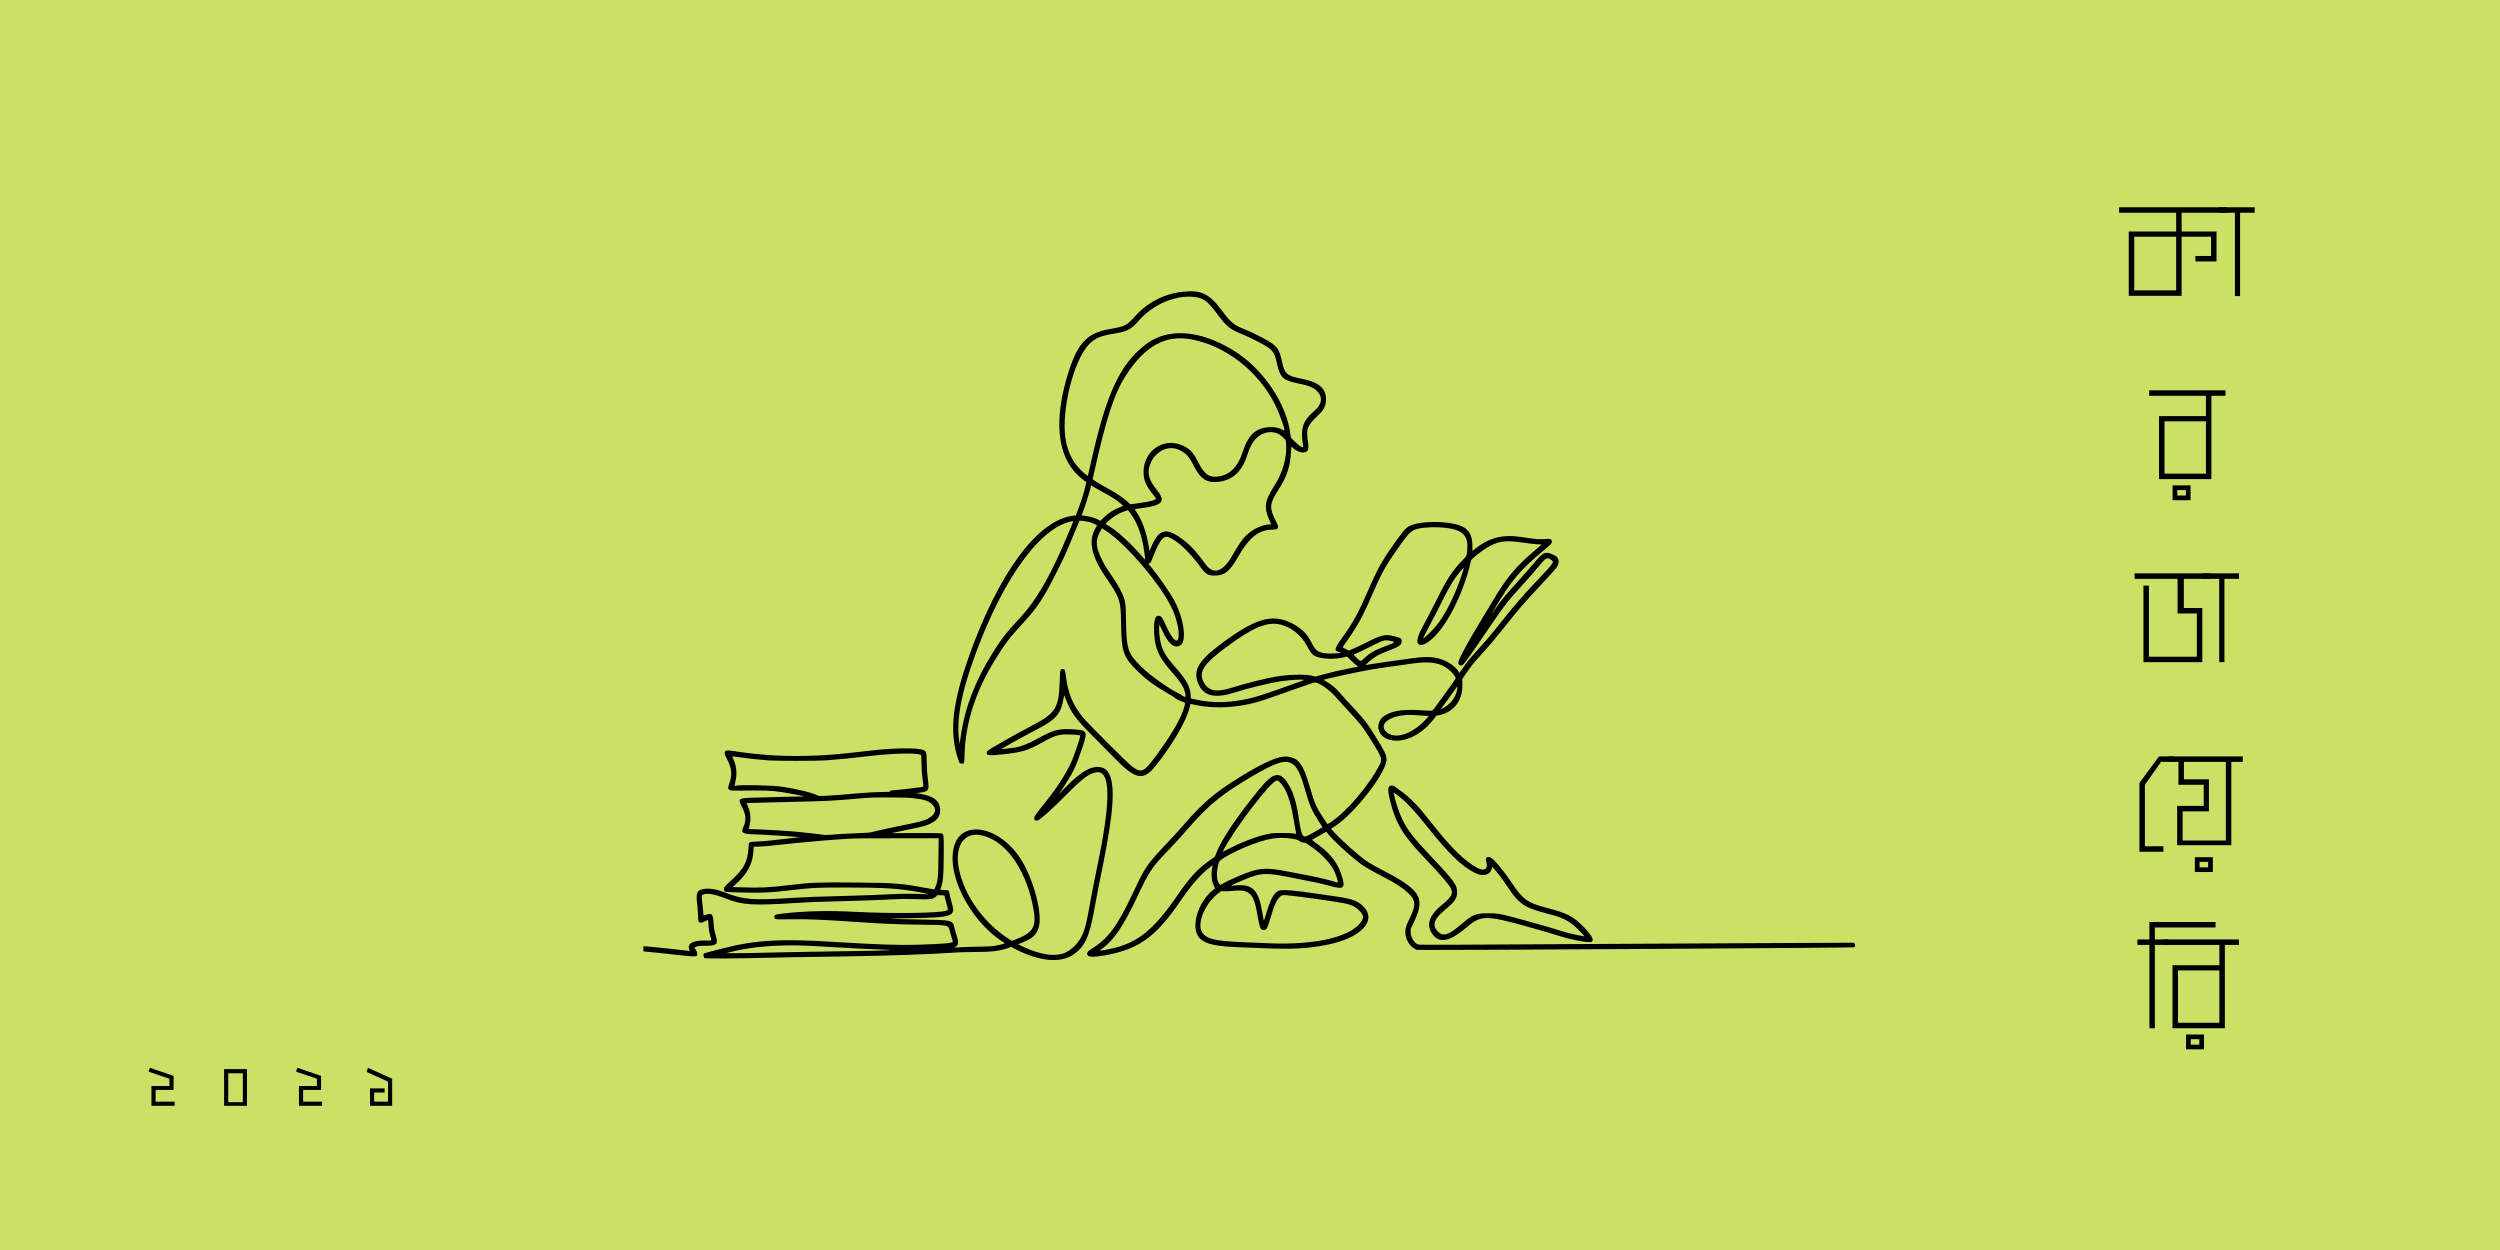
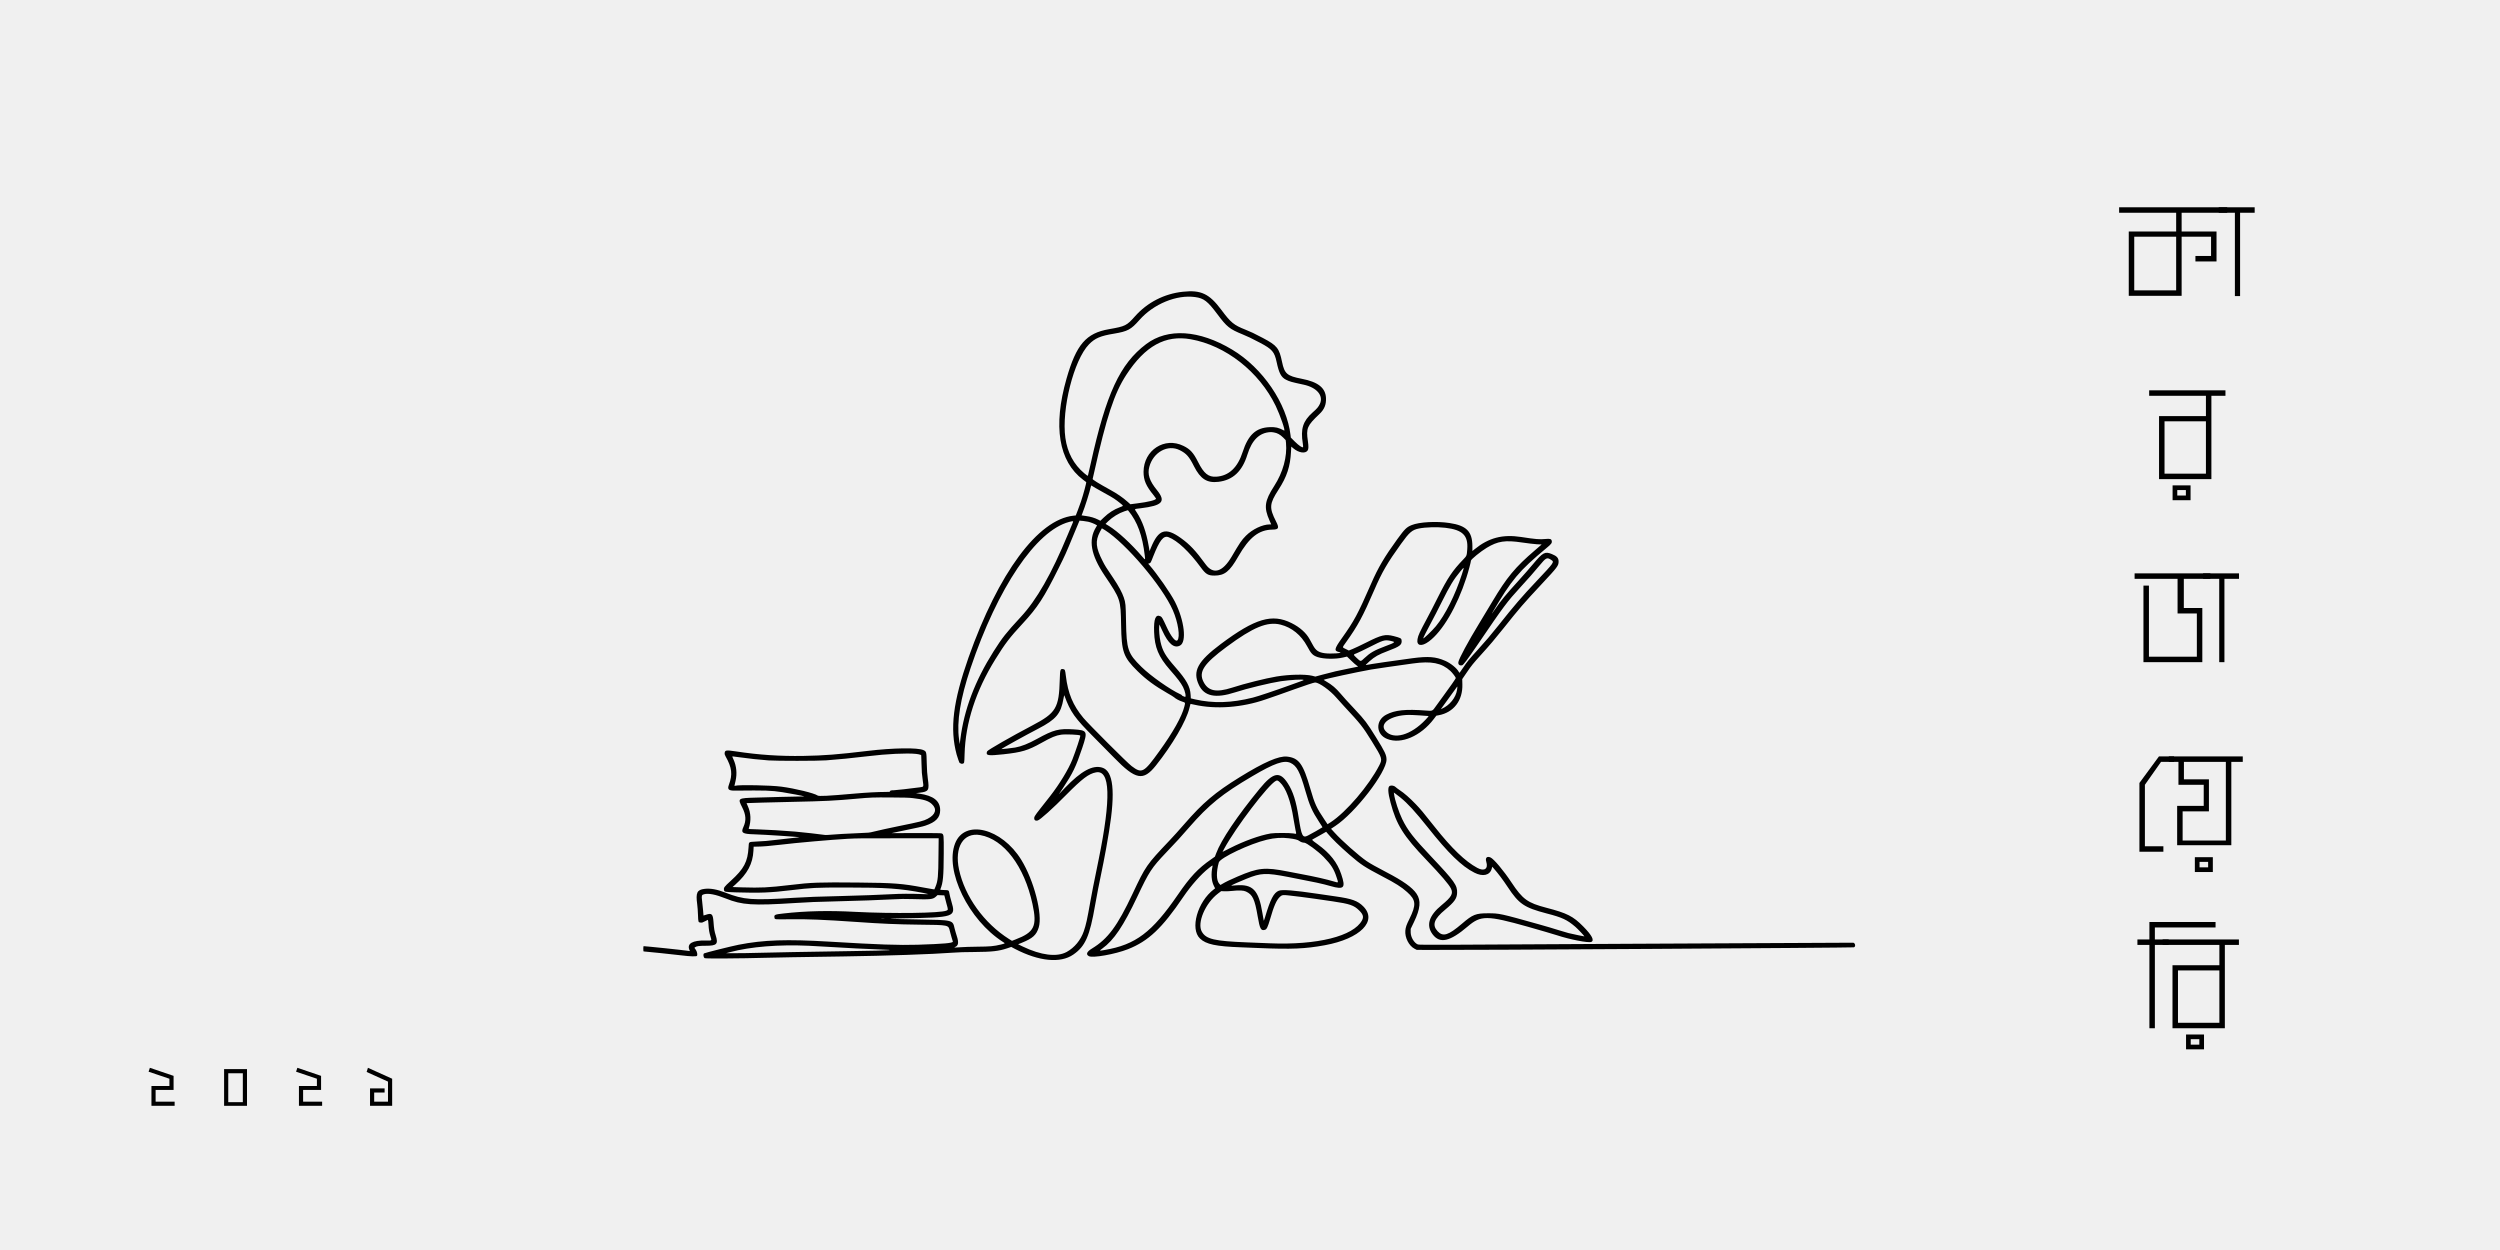
<svg xmlns="http://www.w3.org/2000/svg" width="200" zoomAndPan="magnify" viewBox="0 0 150 75" height="100" preserveAspectRatio="xMidYMid meet" version="1.0">
  <defs>
    <g />
-     <clipPath id="4c178609ca">
+     <clipPath id="c16ea3de46">
      <path d="M 38.598 17.344 L 111.348 17.344 L 111.348 57.844 L 38.598 57.844 Z M 38.598 17.344 " clip-rule="nonzero" />
    </clipPath>
  </defs>
-   <rect x="-15" width="180" fill="#ffffff" y="-7.5" height="90" fill-opacity="1" />
-   <rect x="-15" width="180" fill="#ffffff" y="-7.5" height="90" fill-opacity="1" />
-   <rect x="-15" width="180" fill="#c9e265" y="-7.5" height="90" fill-opacity="1" />
  <g fill="#000000" fill-opacity="1">
    <g transform="translate(127.3665, 17.79611)">
      <g>
        <path d="M 3.203 -3.594 L 0.688 -3.594 L 0.688 -0.375 L 3.203 -0.375 Z M 3.531 -5.031 L 3.531 -3.906 L 5.625 -3.906 L 5.625 -2.109 L 4.359 -2.109 L 4.359 -2.438 L 5.297 -2.438 L 5.297 -3.594 L 3.531 -3.594 L 3.531 -0.047 L 0.359 -0.047 L 0.359 -3.906 L 3.203 -3.906 L 3.203 -5.031 L -0.219 -5.031 L -0.219 -5.359 L 6.266 -5.359 L 6.266 -5.031 Z M 3.531 -5.031 " />
      </g>
    </g>
  </g>
  <g fill="#000000" fill-opacity="1">
    <g transform="translate(133.4212, 17.79611)">
      <g>
        <path d="M 0.984 -5.031 L 0.984 -0.031 L 0.672 -0.031 L 0.672 -5.031 L -0.297 -5.031 L -0.297 -5.359 L 1.859 -5.359 L 1.859 -5.031 Z M 0.984 -5.031 " />
      </g>
    </g>
  </g>
  <g fill="#000000" fill-opacity="1">
    <g transform="translate(129.1835, 28.7786)">
      <g>
        <path d="M 1.969 0.625 L 1.453 0.625 L 1.453 0.953 L 1.969 0.953 Z M 3.172 -3.5 L 0.688 -3.5 L 0.688 -0.359 L 3.172 -0.359 Z M 1.172 1.234 L 1.172 0.344 L 2.25 0.344 L 2.25 1.234 Z M 3.5 -5.031 L 3.5 -0.031 L 0.359 -0.031 L 0.359 -3.812 L 3.172 -3.812 L 3.172 -5.031 L -0.234 -5.031 L -0.234 -5.359 L 4.344 -5.359 L 4.344 -5.031 Z M 3.5 -5.031 " />
      </g>
    </g>
  </g>
  <g fill="#000000" fill-opacity="1">
    <g transform="translate(128.2952, 39.7611)">
      <g>
        <path d="M 0.641 -4.625 L 0.641 -0.359 L 3.516 -0.359 L 3.516 -2.953 L 2.359 -2.953 L 2.359 -5.031 L -0.219 -5.031 L -0.219 -5.359 L 4.328 -5.359 L 4.328 -5.031 L 2.734 -5.031 L 2.734 -3.281 L 3.844 -3.281 L 3.844 -0.031 L 0.312 -0.031 L 0.312 -4.625 Z M 0.641 -4.625 " />
      </g>
    </g>
  </g>
  <g fill="#000000" fill-opacity="1">
    <g transform="translate(132.4815, 39.7611)">
      <g>
        <path d="M 0.984 -5.031 L 0.984 -0.031 L 0.672 -0.031 L 0.672 -5.031 L -0.297 -5.031 L -0.297 -5.359 L 1.859 -5.359 L 1.859 -5.031 Z M 0.984 -5.031 " />
      </g>
    </g>
  </g>
  <g fill="#000000" fill-opacity="1">
    <g transform="translate(128.053, 50.74359)">
      <g>
        <path d="M 1.609 -5.031 L 0.641 -3.656 L 0.641 0.031 L 1.75 0.031 L 1.75 0.359 L 0.312 0.359 L 0.312 -3.766 L 1.484 -5.359 L 2.391 -5.359 L 2.391 -5.031 Z M 1.609 -5.031 " />
      </g>
    </g>
  </g>
  <g fill="#000000" fill-opacity="1">
    <g transform="translate(130.3322, 50.74359)">
      <g>
        <path d="M 2.156 0.969 L 1.641 0.969 L 1.641 1.297 L 2.156 1.297 Z M 1.359 1.578 L 1.359 0.688 L 2.438 0.688 L 2.438 1.578 Z M 3.219 -5.031 L 0.703 -5.031 L 0.703 -3.984 L 2.203 -3.984 L 2.203 -2.062 L 0.625 -2.062 L 0.625 -0.312 L 3.219 -0.312 Z M 3.547 -5.031 L 3.547 -0.031 L 0.297 -0.031 L 0.297 -2.391 L 1.891 -2.391 L 1.891 -3.656 L 0.375 -3.656 L 0.375 -5.031 L -0.203 -5.031 L -0.203 -5.359 L 4.234 -5.359 L 4.234 -5.031 Z M 3.547 -5.031 " />
      </g>
    </g>
  </g>
  <g fill="#000000" fill-opacity="1">
    <g transform="translate(128.3861, 61.72608)">
      <g>
        <path d="M 0.906 -6.078 L 0.906 -5.359 L 1.734 -5.359 L 1.734 -5.031 L 0.906 -5.031 L 0.906 -0.031 L 0.578 -0.031 L 0.578 -5.031 L -0.141 -5.031 L -0.141 -5.359 L 0.578 -5.359 L 0.578 -6.406 L 4.547 -6.406 L 4.547 -6.078 Z M 0.906 -6.078 " />
      </g>
    </g>
  </g>
  <g fill="#000000" fill-opacity="1">
    <g transform="translate(129.9908, 61.72608)">
      <g>
        <path d="M 1.969 0.625 L 1.453 0.625 L 1.453 0.953 L 1.969 0.953 Z M 3.172 -3.5 L 0.688 -3.5 L 0.688 -0.359 L 3.172 -0.359 Z M 1.172 1.234 L 1.172 0.344 L 2.25 0.344 L 2.25 1.234 Z M 3.5 -5.031 L 3.5 -0.031 L 0.359 -0.031 L 0.359 -3.812 L 3.172 -3.812 L 3.172 -5.031 L -0.234 -5.031 L -0.234 -5.359 L 4.344 -5.359 L 4.344 -5.031 Z M 3.5 -5.031 " />
      </g>
    </g>
  </g>
  <g fill="#000000" fill-opacity="1">
    <g transform="translate(8.883946, 66.34899)">
      <g>
        <path d="M 0.203 0 L 0.203 -1.188 L 1.281 -1.188 L 1.281 -1.625 L 0.031 -2.047 L 0.109 -2.281 L 1.531 -1.797 L 1.531 -0.953 L 0.453 -0.953 L 0.453 -0.25 L 1.594 -0.25 L 1.594 0 Z M 0.203 0 " />
      </g>
    </g>
  </g>
  <g fill="#000000" fill-opacity="1">
    <g transform="translate(13.25776, 66.34899)">
      <g>
        <path d="M 0.188 0 L 0.188 -2.203 L 1.562 -2.203 L 1.562 0 Z M 1.312 -1.953 L 0.438 -1.953 L 0.438 -0.219 L 1.312 -0.219 Z M 1.312 -1.953 " />
      </g>
    </g>
  </g>
  <g fill="#000000" fill-opacity="1">
    <g transform="translate(17.73353, 66.34899)">
      <g>
        <path d="M 0.203 0 L 0.203 -1.188 L 1.281 -1.188 L 1.281 -1.625 L 0.031 -2.047 L 0.109 -2.281 L 1.531 -1.797 L 1.531 -0.953 L 0.453 -0.953 L 0.453 -0.25 L 1.594 -0.25 L 1.594 0 Z M 0.203 0 " />
      </g>
    </g>
  </g>
  <g fill="#000000" fill-opacity="1">
    <g transform="translate(22.10735, 66.34899)">
      <g>
        <path d="M 0.094 0 L 0.094 -1.047 L 0.969 -1.047 L 0.969 -0.797 L 0.344 -0.797 L 0.344 -0.25 L 1.172 -0.25 L 1.172 -1.453 L -0.109 -2.031 L -0.031 -2.281 L 1.422 -1.625 L 1.422 0 Z M 0.094 0 " />
      </g>
    </g>
  </g>
-   <g clip-path="url(#4c178609ca)">
+   <g clip-path="url(#c16ea3de46)">
    <path fill="#000000" d="M 70.98 17.504 C 69.863 17.621 68.844 18.141 68.105 18.973 C 67.598 19.543 67.523 19.578 66.543 19.75 C 65.164 19.988 64.578 20.668 63.992 22.715 C 63.172 25.574 63.516 27.676 64.984 28.785 C 65.078 28.855 65.164 28.918 65.172 28.926 C 65.195 28.945 65 29.672 64.855 30.102 C 64.812 30.223 64.727 30.461 64.664 30.625 L 64.547 30.926 L 64.406 30.941 C 62.273 31.172 59.906 34.375 58.109 39.457 C 57.18 42.102 56.98 43.719 57.398 45.273 C 57.445 45.445 57.559 45.766 57.578 45.777 C 57.652 45.82 57.707 45.836 57.75 45.824 C 57.863 45.793 57.859 45.805 57.875 45.262 C 57.926 43.367 58.547 41.453 59.723 39.555 C 60.316 38.598 60.578 38.258 61.363 37.41 C 62.258 36.445 62.637 35.863 63.52 34.086 C 63.91 33.305 63.938 33.246 64.418 32.082 C 64.609 31.621 64.77 31.238 64.77 31.238 C 64.785 31.23 65.168 31.277 65.293 31.305 C 65.445 31.34 65.672 31.43 65.777 31.496 L 65.824 31.527 L 65.762 31.629 C 65.289 32.402 65.449 33.297 66.277 34.531 C 67.238 35.957 67.238 35.961 67.266 37.496 C 67.293 39.125 67.398 39.426 68.254 40.27 C 68.77 40.777 69.285 41.156 70.051 41.594 C 70.238 41.699 70.418 41.809 70.445 41.836 C 70.543 41.926 70.75 42.039 70.926 42.094 C 71.129 42.16 71.125 42.148 71.059 42.402 C 70.91 42.992 70.383 43.934 69.559 45.074 C 68.625 46.371 68.516 46.43 67.898 45.965 C 67.648 45.781 65.32 43.453 65.004 43.074 C 64.379 42.324 64.078 41.609 63.949 40.535 C 63.91 40.203 63.895 40.168 63.801 40.148 C 63.617 40.117 63.605 40.156 63.586 40.773 C 63.539 42.488 63.367 42.777 61.93 43.531 C 60.695 44.18 59.254 45.004 59.227 45.082 C 59.129 45.336 59.27 45.359 60.203 45.258 C 61.309 45.137 61.668 45.031 62.48 44.578 C 63.094 44.234 63.344 44.129 63.668 44.082 C 63.934 44.043 64.766 44.078 64.816 44.133 C 64.844 44.156 64.551 45.039 64.344 45.566 C 64.113 46.152 63.57 47.047 63 47.777 C 62.855 47.961 62.59 48.297 62.41 48.527 C 62.066 48.965 62.035 49.02 62.059 49.145 C 62.074 49.227 62.145 49.258 62.262 49.23 C 62.395 49.203 63.184 48.496 63.988 47.676 C 64.941 46.715 65.32 46.43 65.75 46.344 C 66.617 46.168 66.672 47.879 65.918 51.578 C 65.586 53.195 65.52 53.539 65.43 54.039 C 65.223 55.211 65.164 55.473 65.027 55.875 C 64.844 56.406 64.469 56.859 64 57.117 C 63.41 57.438 62.465 57.32 61.359 56.789 L 61.086 56.656 L 61.309 56.566 C 61.965 56.301 62.184 56.102 62.324 55.648 C 62.566 54.867 62.039 52.828 61.277 51.59 C 60.102 49.684 57.879 49.133 57.305 50.605 C 56.668 52.238 58.113 55.207 60.188 56.523 C 60.324 56.609 60.324 56.605 60.055 56.672 C 59.617 56.777 59.418 56.793 58.645 56.801 C 58.25 56.805 57.809 56.82 57.672 56.832 C 57.328 56.859 57.199 56.859 57.289 56.828 C 57.508 56.75 57.539 56.559 57.406 56.156 C 57.359 56.016 57.305 55.816 57.277 55.711 C 57.16 55.195 57.195 55.203 55.137 55.168 C 53.203 55.133 53.012 55.121 54.109 55.102 C 57.305 55.047 57.363 55.027 57.086 54.094 C 57.039 53.93 56.984 53.723 56.969 53.629 C 56.93 53.406 56.938 53.41 56.648 53.402 C 56.434 53.398 56.406 53.391 56.422 53.359 C 56.586 52.949 56.617 52.617 56.625 51.203 C 56.629 50.062 56.629 50.062 56.496 50.004 C 56.457 49.988 56.035 49.98 54.969 49.984 L 53.492 49.988 L 53.895 49.902 C 55.082 49.656 55.348 49.598 55.523 49.539 C 56.145 49.332 56.41 49.059 56.41 48.613 C 56.41 48.055 56.012 47.738 55.148 47.617 L 54.957 47.59 L 55.18 47.562 C 55.727 47.496 55.77 47.422 55.668 46.707 C 55.633 46.465 55.617 46.219 55.605 45.789 C 55.59 45.113 55.586 45.09 55.41 45.008 C 55.082 44.848 53.582 44.871 52.051 45.055 C 50.258 45.27 49.469 45.332 48.203 45.355 C 46.805 45.379 45.523 45.293 44.141 45.082 C 43.57 44.996 43.5 45.008 43.48 45.176 C 43.473 45.25 43.484 45.289 43.535 45.383 C 43.918 46.059 43.965 46.465 43.734 47.086 C 43.633 47.363 43.711 47.441 44.094 47.438 C 45.98 47.418 46.227 47.426 46.941 47.531 C 47.289 47.582 48.246 47.766 48.266 47.785 C 48.27 47.789 48.078 47.793 47.84 47.793 C 47.602 47.793 47.137 47.805 46.805 47.816 C 46.473 47.828 45.84 47.844 45.398 47.855 C 44.25 47.887 44.25 47.887 44.535 48.449 C 44.762 48.895 44.781 49.234 44.605 49.617 C 44.441 49.973 44.543 50.039 45.254 50.059 C 45.828 50.074 47.984 50.215 47.965 50.238 C 47.961 50.238 47.758 50.262 47.512 50.285 C 47.27 50.312 46.879 50.355 46.645 50.383 C 46.121 50.449 45.793 50.477 45.332 50.496 C 44.906 50.52 44.934 50.496 44.914 50.828 C 44.863 51.711 44.641 52.129 43.84 52.855 C 43.441 53.219 43.414 53.258 43.441 53.406 C 43.461 53.516 43.5 53.52 44.172 53.543 C 45.633 53.586 46.219 53.562 47.48 53.41 C 48.68 53.266 48.977 53.25 50.703 53.25 C 53.199 53.25 54.004 53.309 55.41 53.578 C 55.566 53.609 55.699 53.641 55.707 53.648 C 55.715 53.656 55.508 53.652 55.254 53.641 C 54.66 53.617 54.008 53.621 53.484 53.652 C 52.879 53.688 51.555 53.734 50.473 53.762 C 49.137 53.793 48.395 53.82 47.652 53.867 C 45.109 54.027 44.645 53.992 43.516 53.555 C 43.023 53.359 42.617 53.289 42.27 53.332 C 41.82 53.387 41.738 53.562 41.832 54.254 C 41.852 54.387 41.871 54.676 41.879 54.895 C 41.895 55.34 41.895 55.34 42.039 55.355 C 42.125 55.363 42.156 55.355 42.297 55.277 C 42.383 55.23 42.461 55.191 42.473 55.191 C 42.484 55.191 42.5 55.309 42.508 55.453 C 42.523 55.766 42.559 55.973 42.637 56.223 C 42.707 56.453 42.727 56.438 42.34 56.43 C 41.551 56.414 41.207 56.613 41.363 56.992 L 41.395 57.066 L 41.328 57.055 C 41.172 57.031 40.336 56.938 39.918 56.895 C 39.672 56.871 39.285 56.832 39.062 56.809 C 38.836 56.785 38.641 56.77 38.625 56.77 C 38.605 56.77 38.598 56.812 38.598 56.926 C 38.598 57.02 38.605 57.086 38.617 57.086 C 38.699 57.086 40.469 57.27 40.898 57.324 C 41.402 57.387 41.77 57.398 41.812 57.355 C 41.867 57.305 41.828 57.098 41.746 56.984 L 41.664 56.867 L 41.711 56.832 C 41.789 56.77 41.949 56.746 42.348 56.746 C 43.012 56.746 43.105 56.648 42.945 56.129 C 42.863 55.863 42.84 55.73 42.809 55.297 C 42.773 54.828 42.699 54.766 42.34 54.891 C 42.273 54.914 42.215 54.934 42.211 54.93 C 42.211 54.926 42.195 54.785 42.184 54.613 C 42.168 54.445 42.145 54.188 42.125 54.043 C 42.086 53.738 42.098 53.695 42.238 53.656 C 42.504 53.582 42.941 53.668 43.547 53.91 C 44.523 54.305 45.156 54.344 47.727 54.18 C 48.438 54.133 49.07 54.105 50.133 54.082 C 51.488 54.051 52.848 54 53.559 53.961 C 54.039 53.934 54.293 53.93 54.746 53.945 C 55.836 53.98 55.977 53.965 56.164 53.789 L 56.25 53.707 L 56.453 53.715 L 56.66 53.723 L 56.688 53.832 C 56.699 53.895 56.75 54.074 56.793 54.238 C 56.895 54.598 56.895 54.586 56.785 54.637 C 56.438 54.789 53.59 54.828 51.309 54.711 C 49.711 54.625 48.348 54.656 47.004 54.809 C 46.469 54.867 46.43 54.887 46.473 55.082 C 46.492 55.168 46.488 55.168 47.363 55.156 C 48.383 55.137 49.461 55.184 51.371 55.316 C 52.848 55.422 53.836 55.465 55.148 55.48 C 56.949 55.5 56.906 55.492 56.992 55.871 C 57.012 55.961 57.059 56.133 57.098 56.254 C 57.141 56.375 57.172 56.484 57.172 56.496 C 57.172 56.586 56.633 56.633 55.062 56.684 C 53.945 56.719 52.68 56.676 49.793 56.5 C 47.195 56.344 45.816 56.391 44.32 56.684 C 43.875 56.773 42.309 57.164 42.246 57.203 C 42.172 57.25 42.203 57.457 42.289 57.492 C 42.359 57.523 44.57 57.508 45.859 57.469 C 46.59 57.449 48.086 57.422 50.578 57.387 C 53.215 57.348 55.926 57.254 57.184 57.16 C 57.457 57.137 57.945 57.121 58.457 57.121 C 59.527 57.113 59.922 57.07 60.434 56.898 L 60.676 56.816 L 60.91 56.941 C 62.344 57.684 63.625 57.809 64.395 57.277 C 65.117 56.781 65.383 56.184 65.707 54.305 C 65.793 53.805 65.945 53.023 66.211 51.738 C 66.297 51.32 66.441 50.52 66.543 49.887 C 66.934 47.484 66.801 46.25 66.125 46.055 C 65.555 45.887 64.871 46.258 63.895 47.273 L 63.531 47.656 L 63.773 47.293 C 64.371 46.387 64.559 46.004 64.934 44.879 C 65.273 43.867 65.25 43.816 64.426 43.762 C 63.527 43.703 63.215 43.785 62.23 44.328 C 61.699 44.621 61.273 44.789 60.91 44.852 C 60.734 44.879 60.09 44.957 60.082 44.949 C 60.062 44.93 61.531 44.117 62.293 43.723 C 63.367 43.164 63.652 42.828 63.809 41.918 C 63.836 41.758 63.852 41.699 63.863 41.73 C 64.227 42.727 64.473 43.07 65.633 44.234 C 66.047 44.648 66.598 45.207 66.852 45.469 C 68.141 46.793 68.598 46.879 69.352 45.934 C 70.348 44.684 71.176 43.266 71.367 42.477 C 71.402 42.348 71.43 42.238 71.43 42.234 C 71.434 42.234 71.535 42.254 71.656 42.281 C 72.945 42.574 74.531 42.457 75.949 41.961 C 76.102 41.906 76.43 41.793 76.684 41.707 C 76.934 41.621 77.363 41.469 77.637 41.367 C 78.277 41.137 78.84 40.949 78.906 40.949 C 79.145 40.949 79.809 41.426 80.176 41.855 C 80.277 41.973 80.488 42.207 80.645 42.375 C 81.645 43.449 81.746 43.574 82.305 44.473 C 82.938 45.492 82.953 45.539 82.758 45.918 C 82.137 47.129 80.77 48.73 79.836 49.336 L 79.652 49.453 L 79.465 49.172 C 78.996 48.477 78.879 48.227 78.621 47.324 C 78.188 45.82 77.934 45.473 77.219 45.395 C 76.727 45.344 75.844 45.727 74.379 46.633 C 72.898 47.547 72.172 48.164 71.059 49.445 C 70.773 49.773 70.371 50.223 70.16 50.441 C 68.789 51.887 68.738 51.957 67.957 53.621 C 67.043 55.562 66.473 56.332 65.52 56.91 C 65.203 57.102 65.137 57.266 65.336 57.371 C 65.566 57.492 66.91 57.254 67.676 56.953 C 68.906 56.469 69.73 55.688 70.992 53.824 C 71.461 53.133 72.062 52.449 72.543 52.078 C 72.754 51.91 72.766 51.906 72.75 51.984 C 72.652 52.43 72.684 52.863 72.832 53.152 L 72.906 53.301 L 72.836 53.355 C 71.848 54.102 71.387 55.73 72 56.312 C 72.363 56.66 72.953 56.785 74.477 56.84 C 74.656 56.848 75.137 56.867 75.547 56.883 C 77.492 56.965 78.309 56.93 79.484 56.715 C 81.621 56.324 82.672 55.258 81.793 54.379 C 81.461 54.047 81.109 53.922 80.141 53.785 C 79.816 53.738 79.324 53.664 79.043 53.625 C 77.656 53.418 76.949 53.363 76.734 53.441 C 76.422 53.562 76.223 53.949 75.898 55.051 C 75.863 55.168 75.832 55.25 75.824 55.234 C 75.82 55.215 75.785 55.016 75.746 54.789 C 75.523 53.402 75.168 53.035 74.152 53.121 C 74 53.137 73.871 53.141 73.867 53.137 C 73.855 53.125 74.391 52.883 74.785 52.727 C 75.664 52.371 75.945 52.359 77.305 52.621 C 78.984 52.945 79.305 53.016 79.828 53.164 C 80.648 53.398 80.754 53.281 80.477 52.461 C 80.238 51.746 79.816 51.207 79.055 50.652 C 78.668 50.371 78.688 50.398 78.828 50.324 C 78.887 50.293 79.082 50.184 79.254 50.086 L 79.57 49.906 L 79.625 49.973 C 79.902 50.309 80.383 50.777 80.977 51.293 C 81.664 51.887 81.867 52.02 82.945 52.586 C 83.727 52.992 84.086 53.219 84.422 53.52 C 84.965 54.004 84.988 54.277 84.559 55.148 C 84.391 55.48 84.336 55.641 84.32 55.84 C 84.285 56.258 84.535 56.75 84.875 56.926 L 85.004 56.992 L 85.629 56.996 C 87.102 57.016 111.105 56.867 111.227 56.84 C 111.352 56.812 111.324 56.59 111.195 56.562 C 111.152 56.559 105.281 56.586 98.141 56.625 C 86.348 56.695 85.152 56.699 85.074 56.668 C 84.848 56.578 84.641 56.23 84.641 55.938 L 84.641 55.734 L 84.836 55.328 C 85.227 54.52 85.27 54.031 84.992 53.621 C 84.738 53.246 84.184 52.852 83.184 52.332 C 82.551 52 82.242 51.828 82.008 51.672 C 81.543 51.355 80.5 50.434 80.074 49.957 L 79.863 49.727 L 80.113 49.562 C 81.316 48.77 83.191 46.34 83.191 45.578 C 83.191 45.301 83.098 45.102 82.559 44.238 C 82.008 43.352 81.91 43.223 81.293 42.562 C 80.77 42 80.648 41.871 80.438 41.621 C 80.152 41.285 79.922 41.09 79.578 40.891 C 79.488 40.84 79.418 40.793 79.422 40.789 C 79.477 40.742 81.414 40.324 82.266 40.172 C 82.543 40.125 83.75 39.949 84.77 39.809 C 85.883 39.652 86.5 39.777 87.02 40.254 C 87.141 40.363 87.348 40.637 87.348 40.684 C 87.348 40.715 86.977 41.246 86.613 41.738 C 86.461 41.945 86.254 42.227 86.156 42.367 C 85.945 42.668 85.961 42.664 85.566 42.633 C 84.328 42.539 83.691 42.605 83.168 42.883 C 82.516 43.227 82.547 44.066 83.227 44.336 C 84.066 44.676 85.25 44.168 86.031 43.137 L 86.18 42.941 L 86.324 42.914 C 87.219 42.75 87.773 42.027 87.742 41.059 L 87.734 40.746 L 87.988 40.375 C 88.297 39.922 88.387 39.812 88.867 39.281 C 89.391 38.703 89.703 38.336 90.219 37.688 C 91.172 36.488 91.438 36.184 92.492 35.055 C 93.453 34.027 93.516 33.945 93.516 33.691 C 93.516 33.48 93.41 33.363 93.117 33.246 C 92.699 33.074 92.57 33.141 91.988 33.84 C 91.793 34.074 91.395 34.531 91.098 34.855 C 90.352 35.676 90.055 36.031 89.691 36.57 C 89.535 36.797 89.473 36.875 89.547 36.75 C 90.691 34.789 91.137 34.258 92.789 32.883 C 93.09 32.637 93.133 32.574 93.102 32.441 C 93.078 32.336 92.992 32.312 92.715 32.34 C 92.395 32.375 92.117 32.352 91.27 32.219 C 90.152 32.047 89.32 32.266 88.477 32.953 L 88.344 33.062 L 88.344 32.77 C 88.34 31.887 87.988 31.531 86.961 31.379 C 86.18 31.262 85.152 31.32 84.703 31.504 C 84.395 31.629 84.293 31.727 83.84 32.348 C 83.074 33.402 82.684 34.059 82.27 35.016 C 81.449 36.887 81.262 37.234 80.508 38.297 C 80.043 38.949 80.027 39.062 80.371 39.129 C 80.664 39.188 79.828 39.246 79.469 39.191 C 79.109 39.137 78.953 39.031 78.785 38.727 C 78.738 38.645 78.645 38.473 78.578 38.352 C 78.371 37.973 77.992 37.633 77.496 37.387 C 76.332 36.801 75.309 37.102 73.254 38.637 C 71.859 39.68 71.543 40.266 71.93 41.09 C 72.25 41.781 72.934 41.922 74.113 41.539 C 74.801 41.312 76.242 40.965 76.844 40.875 C 77.43 40.793 78.184 40.746 78.215 40.797 C 78.223 40.809 78.168 40.836 78.094 40.859 C 78.023 40.883 77.727 40.992 77.434 41.098 C 76.488 41.441 75.469 41.781 75.176 41.855 C 73.887 42.18 72.789 42.211 71.695 41.961 L 71.449 41.902 L 71.438 41.699 C 71.41 41.188 71.191 40.797 70.523 40.035 C 69.926 39.355 69.754 39.062 69.629 38.504 C 69.57 38.242 69.531 37.77 69.551 37.594 L 69.566 37.469 L 69.734 37.832 C 70.098 38.629 70.445 38.922 70.801 38.734 C 71.215 38.523 71.066 37.227 70.496 36.105 C 70.23 35.586 69.449 34.461 68.957 33.895 L 68.891 33.824 L 68.961 33.801 C 69.043 33.77 69.039 33.781 69.195 33.379 C 69.578 32.414 69.812 32.117 70.109 32.23 C 70.645 32.434 71.355 33.098 72.055 34.055 C 72.344 34.449 72.484 34.535 72.863 34.535 C 73.477 34.535 73.781 34.293 74.293 33.395 C 74.953 32.242 75.527 31.789 76.344 31.777 C 76.727 31.773 76.766 31.684 76.562 31.285 C 76.145 30.465 76.164 30.227 76.707 29.387 C 77.215 28.605 77.418 27.984 77.461 27.09 L 77.477 26.797 L 77.594 26.895 C 77.922 27.172 78.316 27.234 78.457 27.031 C 78.516 26.945 78.52 26.789 78.473 26.465 C 78.359 25.695 78.426 25.543 79.164 24.844 C 79.461 24.566 79.578 24.277 79.559 23.879 C 79.531 23.27 79.082 22.914 78.105 22.727 C 77.219 22.555 77.07 22.426 76.922 21.711 C 76.754 20.891 76.625 20.73 75.777 20.281 C 75.211 19.984 75.078 19.922 74.73 19.781 C 74.027 19.504 73.852 19.359 73.273 18.582 C 72.559 17.625 72.059 17.387 70.98 17.504 M 71.707 17.824 C 72.23 17.895 72.457 18.07 73.039 18.848 C 73.613 19.617 73.77 19.742 74.562 20.066 C 74.91 20.211 75.02 20.262 75.609 20.57 C 76.328 20.949 76.469 21.113 76.598 21.723 C 76.738 22.387 76.871 22.641 77.164 22.785 C 77.383 22.895 77.48 22.922 78.207 23.078 C 79.008 23.246 79.426 23.738 79.191 24.238 C 79.105 24.414 79.027 24.512 78.75 24.754 C 78.172 25.27 78.027 25.734 78.168 26.613 C 78.188 26.719 78.191 26.816 78.184 26.828 C 78.141 26.875 77.941 26.742 77.695 26.5 L 77.449 26.254 L 77.434 26.125 C 77.219 24.211 75.762 22.074 73.93 20.977 C 71.949 19.789 70.062 19.668 68.77 20.645 C 67.195 21.832 66.371 23.613 65.441 27.82 C 65.359 28.188 65.285 28.508 65.277 28.531 C 65.262 28.562 65.23 28.543 65.055 28.395 C 64.426 27.867 64.043 27.152 63.922 26.273 C 63.684 24.551 64.43 21.598 65.34 20.66 C 65.699 20.293 66.027 20.152 66.84 20.02 C 67.668 19.879 67.852 19.781 68.367 19.199 C 69.215 18.238 70.598 17.668 71.707 17.824 M 71.441 20.355 C 73.543 20.727 75.547 22.301 76.543 24.355 C 76.812 24.918 77.145 25.883 77.047 25.832 C 76.699 25.652 76.543 25.617 76.184 25.629 C 75.355 25.66 74.895 26.086 74.559 27.121 C 74.258 28.059 73.73 28.551 72.977 28.602 C 72.508 28.633 72.234 28.414 71.887 27.723 C 71.605 27.16 71.414 26.953 71.008 26.754 C 69.871 26.195 68.621 27.008 68.613 28.309 C 68.613 28.816 68.758 29.156 69.227 29.727 C 69.301 29.82 69.363 29.906 69.363 29.914 C 69.363 30.004 68.918 30.117 68.195 30.207 L 67.82 30.254 L 67.668 30.117 C 67.371 29.852 67.039 29.621 66.594 29.379 C 65.922 29.008 65.547 28.777 65.559 28.738 C 65.562 28.719 65.602 28.551 65.645 28.363 C 66.391 25.012 66.859 23.59 67.582 22.484 C 68.711 20.754 69.926 20.086 71.441 20.355 M 76.426 25.945 C 76.633 25.977 76.805 26.07 76.988 26.25 L 77.141 26.406 L 77.16 26.574 C 77.238 27.402 76.98 28.34 76.449 29.164 C 75.875 30.051 75.82 30.449 76.172 31.234 L 76.273 31.465 L 76.18 31.465 C 75.75 31.465 75.141 31.754 74.754 32.145 C 74.488 32.414 74.387 32.566 73.902 33.395 C 73.355 34.324 72.801 34.492 72.34 33.863 C 71.742 33.043 71.391 32.668 70.855 32.285 C 69.938 31.625 69.512 31.758 69.062 32.848 L 68.973 33.066 L 68.926 32.781 C 68.773 31.902 68.543 31.254 68.191 30.723 C 68.059 30.52 68.027 30.547 68.441 30.496 C 69.754 30.336 69.973 30.094 69.418 29.406 C 68.965 28.852 68.836 28.453 68.961 28.004 C 69.199 27.125 70.074 26.648 70.789 27.012 C 71.184 27.211 71.348 27.395 71.641 27.98 C 72.027 28.742 72.422 28.992 73.105 28.91 C 73.973 28.809 74.535 28.281 74.844 27.277 C 75.117 26.398 75.57 25.957 76.234 25.926 C 76.266 25.922 76.352 25.934 76.426 25.945 M 65.738 29.285 C 65.84 29.344 66.07 29.477 66.258 29.578 C 66.809 29.879 66.918 29.953 67.242 30.215 C 67.414 30.355 67.418 30.348 67.203 30.43 C 66.828 30.57 66.523 30.766 66.227 31.051 L 66.023 31.246 L 65.887 31.176 C 65.664 31.066 65.441 31 65.16 30.961 L 64.895 30.922 L 64.938 30.816 C 65.098 30.414 65.387 29.504 65.453 29.188 C 65.465 29.121 65.469 29.121 65.512 29.148 C 65.539 29.164 65.641 29.227 65.738 29.285 M 67.699 30.641 C 68.246 31.309 68.543 32.117 68.688 33.348 C 68.719 33.609 68.719 33.609 68.547 33.41 C 67.844 32.594 67.078 31.895 66.539 31.559 L 66.332 31.434 L 66.484 31.281 C 66.754 31.02 67.133 30.789 67.473 30.676 C 67.695 30.602 67.668 30.605 67.699 30.641 M 64.371 31.352 C 64.352 31.398 64.215 31.719 64.07 32.07 C 63.086 34.445 62.199 35.996 61.238 37.027 C 60.375 37.957 60.133 38.266 59.613 39.086 C 58.496 40.852 57.84 42.586 57.621 44.352 L 57.582 44.648 L 57.543 44.359 C 57.395 43.312 57.617 41.922 58.234 40.086 C 59.863 35.254 62.164 31.84 64.148 31.316 C 64.395 31.254 64.41 31.254 64.371 31.352 M 86.727 31.668 C 87.754 31.789 88.098 32.125 88.035 32.953 C 88.008 33.344 88.004 33.352 87.797 33.566 C 87.152 34.234 86.859 34.672 86.281 35.824 C 86.07 36.246 85.773 36.828 85.617 37.113 C 85.172 37.945 85.094 38.109 85.051 38.344 C 84.977 38.754 85.289 38.816 85.734 38.488 C 86.547 37.887 87.414 36.414 87.98 34.672 C 88.09 34.34 88.258 33.711 88.258 33.637 C 88.258 33.562 88.844 33.086 89.199 32.871 C 89.875 32.465 90.305 32.398 91.332 32.551 C 91.664 32.602 92.062 32.645 92.219 32.656 L 92.5 32.668 L 92.102 33.012 C 90.906 34.035 90.406 34.641 89.543 36.09 C 89.293 36.508 88.922 37.125 88.715 37.465 C 88.113 38.449 87.531 39.527 87.504 39.719 C 87.477 39.871 87.57 39.953 87.727 39.918 C 87.801 39.902 88.059 39.555 88.641 38.703 C 90.246 36.344 90.402 36.133 91.27 35.184 C 91.77 34.641 91.984 34.391 92.355 33.949 C 92.773 33.445 92.816 33.426 93.078 33.598 C 93.266 33.723 93.258 33.738 92.188 34.871 C 91.316 35.793 90.832 36.355 89.91 37.52 C 89.422 38.133 89.18 38.418 88.652 39 C 88.141 39.562 88.043 39.684 87.801 40.043 C 87.688 40.207 87.586 40.352 87.578 40.363 C 87.57 40.371 87.547 40.348 87.527 40.312 C 87.418 40.098 87.039 39.789 86.711 39.648 C 86.145 39.402 85.707 39.367 84.75 39.492 C 83.816 39.613 82.137 39.859 81.984 39.898 C 81.91 39.918 81.938 39.883 82.168 39.68 C 82.488 39.395 82.715 39.27 83.266 39.062 C 84.008 38.785 84.133 38.684 84.094 38.406 C 84.078 38.297 84.023 38.27 83.617 38.164 C 83.121 38.039 82.879 38.094 81.992 38.543 C 81.652 38.711 81.277 38.895 81.152 38.941 L 80.93 39.031 L 80.746 38.941 C 80.523 38.832 80.52 38.875 80.77 38.523 C 81.473 37.539 81.766 36.992 82.449 35.418 C 82.918 34.328 83.25 33.758 84.059 32.637 C 84.562 31.934 84.727 31.793 85.133 31.711 C 85.531 31.629 86.238 31.609 86.727 31.668 M 66.293 31.805 C 67.559 32.605 69.742 35.18 70.371 36.617 C 70.688 37.34 70.82 38.223 70.645 38.418 C 70.539 38.535 70.262 38.195 69.996 37.613 C 69.75 37.078 69.715 37.02 69.629 36.977 C 69.336 36.84 69.219 37.125 69.246 37.914 C 69.277 38.844 69.508 39.402 70.191 40.184 C 70.672 40.734 70.832 40.945 70.98 41.219 C 71.109 41.461 71.184 41.84 71.098 41.812 C 70.988 41.781 70.914 41.738 70.914 41.719 C 70.914 41.703 70.871 41.676 70.816 41.652 C 70.223 41.387 69.039 40.555 68.488 40.012 C 67.672 39.211 67.59 38.973 67.562 37.293 C 67.543 36.25 67.539 36.18 67.426 35.844 C 67.328 35.555 67.117 35.16 66.809 34.703 C 66.371 34.059 66.289 33.926 66.16 33.668 C 65.742 32.852 65.707 32.469 65.996 31.91 C 66.059 31.793 66.109 31.699 66.113 31.699 C 66.117 31.699 66.199 31.746 66.293 31.805 M 87.715 34.453 C 87.312 35.703 86.711 36.902 86.152 37.574 C 85.914 37.859 85.395 38.355 85.395 38.297 C 85.395 38.262 85.582 37.887 85.844 37.402 C 86.004 37.109 86.301 36.531 86.504 36.121 C 87.008 35.113 87.211 34.777 87.629 34.273 C 87.863 33.992 87.863 33.992 87.715 34.453 M 76.832 37.477 C 77.508 37.648 78.066 38.102 78.43 38.777 C 78.672 39.23 78.766 39.324 79.059 39.426 C 79.426 39.547 80.133 39.559 80.59 39.449 L 80.82 39.395 L 81.062 39.629 C 81.195 39.762 81.348 39.895 81.402 39.93 C 81.465 39.965 81.488 39.992 81.469 40 C 81.453 40.004 81.211 40.055 80.934 40.109 C 80.332 40.227 79.941 40.316 79.355 40.477 L 78.922 40.594 L 78.719 40.543 C 78.301 40.445 77.352 40.465 76.594 40.59 C 75.938 40.699 74.699 41.008 73.914 41.262 C 72.977 41.562 72.496 41.465 72.215 40.918 C 71.902 40.316 72.219 39.832 73.598 38.812 C 75.195 37.629 76.043 37.281 76.832 37.477 M 83.402 38.445 C 83.766 38.516 83.746 38.539 83.094 38.781 C 82.465 39.016 82.207 39.164 81.859 39.492 C 81.629 39.707 81.652 39.711 81.398 39.473 C 81.184 39.27 81.184 39.277 81.41 39.191 C 81.496 39.156 81.828 39 82.141 38.84 C 82.996 38.406 83.066 38.383 83.402 38.445 M 87.422 41.391 C 87.352 41.859 86.98 42.32 86.512 42.523 L 86.453 42.551 L 86.523 42.449 C 86.559 42.391 86.75 42.133 86.945 41.867 C 87.137 41.602 87.328 41.34 87.367 41.285 C 87.453 41.152 87.457 41.16 87.422 41.391 M 85.16 42.922 C 85.438 42.941 85.68 42.957 85.699 42.961 C 85.73 42.965 85.695 43.016 85.535 43.18 C 84.656 44.113 83.609 44.406 83.129 43.859 C 82.734 43.41 83.449 42.914 84.516 42.895 C 84.598 42.891 84.887 42.906 85.16 42.922 M 54.965 45.234 C 55.074 45.246 55.188 45.27 55.219 45.285 L 55.273 45.309 L 55.289 45.812 C 55.301 46.34 55.309 46.422 55.371 46.875 C 55.422 47.215 55.426 47.207 55.195 47.238 C 54.566 47.32 53.785 47.41 53.641 47.414 C 53.461 47.414 53.398 47.434 53.398 47.484 C 53.398 47.512 53.352 47.516 53.129 47.516 C 52.688 47.516 51.945 47.555 51.309 47.613 C 49.656 47.758 49.129 47.785 49.055 47.73 C 48.871 47.594 47.695 47.305 46.879 47.199 C 46.234 47.113 44.332 47.078 44.113 47.145 C 44.055 47.164 44.051 47.188 44.133 46.855 C 44.234 46.422 44.191 45.961 44.008 45.566 C 43.945 45.438 43.93 45.383 43.953 45.383 C 43.969 45.383 44.184 45.414 44.434 45.445 C 44.926 45.516 45.551 45.582 46.113 45.625 C 46.609 45.66 49.051 45.66 49.57 45.621 C 50.238 45.574 51.188 45.48 52.051 45.375 C 53.211 45.234 54.402 45.176 54.965 45.234 M 77.43 45.773 C 77.805 45.949 77.996 46.301 78.324 47.457 C 78.574 48.336 78.727 48.672 79.152 49.324 C 79.266 49.492 79.352 49.633 79.348 49.637 C 79.281 49.688 78.66 50.039 78.465 50.137 C 78.156 50.293 78.09 50.156 77.922 49.062 C 77.773 48.082 77.582 47.484 77.266 46.996 C 76.789 46.258 76.395 46.332 75.586 47.316 C 74.242 48.949 73.258 50.41 72.969 51.203 L 72.895 51.398 L 72.668 51.559 C 71.883 52.102 71.41 52.605 70.668 53.688 C 69.121 55.941 68.137 56.684 66.273 57 C 65.938 57.059 65.938 57.059 66.137 56.914 C 66.836 56.41 67.402 55.566 68.242 53.793 C 68.949 52.293 69.094 52.074 69.969 51.152 C 70.664 50.422 70.797 50.277 71.344 49.648 C 72.535 48.281 73.328 47.637 75.152 46.566 C 76.457 45.797 77.039 45.594 77.43 45.773 M 76.793 46.938 C 77.156 47.273 77.445 48.055 77.613 49.152 C 77.652 49.391 77.703 49.68 77.73 49.801 C 77.789 50.062 77.801 50.043 77.609 50.008 C 77.398 49.969 76.453 49.969 76.234 50.008 C 75.566 50.125 74.648 50.457 73.801 50.887 L 73.352 51.113 L 73.449 50.93 C 74.145 49.641 76.102 47.07 76.559 46.848 C 76.637 46.812 76.672 46.824 76.793 46.938 M 83.391 47.152 C 83.254 47.211 83.27 47.547 83.434 48.16 C 83.781 49.477 84.203 50.156 85.586 51.598 C 86.48 52.535 86.926 53.055 87.055 53.309 C 87.207 53.617 87.094 53.816 86.5 54.305 C 85.73 54.934 85.551 55.527 85.961 56.066 C 86.395 56.637 87 56.496 88.066 55.586 C 88.852 54.914 89.211 54.914 91.672 55.605 C 92.348 55.797 93.234 56.055 93.422 56.117 C 94.172 56.367 95.297 56.586 95.473 56.516 C 95.68 56.434 95.52 56.121 95 55.594 C 94.391 54.973 94.027 54.789 92.781 54.465 C 91.656 54.172 91.359 53.957 90.691 52.949 C 90.215 52.23 89.625 51.527 89.426 51.445 C 89.215 51.355 89.105 51.473 89.176 51.703 C 89.309 52.129 89.059 52.301 88.641 52.074 C 87.914 51.684 87.105 50.906 86.086 49.617 C 85.379 48.723 85.23 48.547 84.938 48.242 C 84.582 47.871 84.242 47.578 83.984 47.41 C 83.879 47.34 83.766 47.254 83.727 47.215 C 83.656 47.141 83.484 47.109 83.391 47.152 M 84.016 47.844 C 84.465 48.207 84.922 48.707 85.656 49.629 C 86.891 51.188 87.699 51.977 88.461 52.359 C 88.965 52.617 89.387 52.523 89.5 52.133 L 89.535 52.004 L 89.621 52.102 C 89.883 52.398 90.188 52.805 90.453 53.207 C 91.137 54.242 91.445 54.453 92.805 54.809 C 93.727 55.047 94.023 55.184 94.516 55.605 C 94.68 55.746 95.074 56.168 95.062 56.184 C 95.055 56.191 94.41 56.055 94.109 55.984 C 94.012 55.957 93.746 55.879 93.516 55.809 C 93.168 55.699 92.82 55.594 92.328 55.457 C 90.004 54.805 89.961 54.797 89.277 54.797 C 88.547 54.797 88.363 54.867 87.723 55.418 C 86.898 56.121 86.582 56.223 86.258 55.875 C 85.91 55.5 86.039 55.137 86.719 54.574 C 87.262 54.125 87.414 53.91 87.426 53.578 C 87.449 53.121 87.273 52.875 85.895 51.418 C 84.801 50.262 84.465 49.828 84.133 49.148 C 83.93 48.73 83.688 47.996 83.645 47.656 L 83.629 47.551 L 83.742 47.633 C 83.805 47.676 83.93 47.773 84.016 47.844 M 54.766 47.887 C 55.438 47.965 55.699 48.047 55.914 48.246 C 56.234 48.543 56.141 48.875 55.66 49.125 C 55.422 49.254 55.199 49.309 53.949 49.562 C 53.301 49.695 52.73 49.82 52.402 49.902 C 52.172 49.961 52.117 49.969 51.531 49.988 C 50.941 50.008 50.09 50.059 49.688 50.094 C 49.586 50.102 49.477 50.102 49.441 50.09 C 49.387 50.074 48.051 49.922 47.703 49.895 C 47.086 49.84 45.934 49.773 45.473 49.762 C 44.918 49.75 44.914 49.746 44.926 49.703 C 45.078 49.246 45.055 48.773 44.871 48.371 C 44.824 48.273 44.789 48.191 44.793 48.188 C 44.801 48.18 46.43 48.137 47.523 48.113 C 49.527 48.07 50.062 48.043 51.406 47.922 C 52.223 47.848 52.406 47.84 53.449 47.848 C 54.223 47.852 54.539 47.859 54.766 47.887 M 58.812 50.105 C 60.234 50.355 61.457 51.969 61.949 54.242 C 62.238 55.574 62.066 55.934 60.922 56.371 L 60.719 56.449 L 60.547 56.344 C 59.047 55.398 57.891 53.793 57.543 52.176 C 57.254 50.828 57.805 49.93 58.812 50.105 M 77.336 50.297 C 77.695 50.34 77.875 50.387 77.965 50.461 C 78.047 50.523 78.156 50.562 78.258 50.562 C 78.391 50.566 79.078 51.07 79.418 51.418 C 79.867 51.879 80.031 52.137 80.191 52.625 C 80.312 52.984 80.316 52.973 80.078 52.902 C 79.57 52.75 78.918 52.602 77.996 52.43 C 77.883 52.41 77.555 52.348 77.262 52.289 C 75.891 52.02 75.5 52.059 74.258 52.59 C 73.812 52.781 73.531 52.918 73.336 53.035 L 73.227 53.098 L 73.152 53.016 C 72.98 52.824 72.969 52.309 73.129 51.746 C 73.211 51.469 74.992 50.625 76.012 50.383 C 76.488 50.27 76.902 50.242 77.336 50.297 M 56.309 51.289 C 56.301 52.59 56.273 52.852 56.133 53.195 L 56.062 53.363 L 55.953 53.348 C 55.891 53.34 55.641 53.297 55.398 53.25 C 54.137 53.012 53.656 52.973 51.512 52.953 C 49.129 52.93 48.684 52.945 47.387 53.102 C 46.105 53.254 45.637 53.277 44.547 53.242 L 43.953 53.223 L 44.121 53.074 C 44.848 52.426 45.168 51.824 45.207 51.039 L 45.219 50.801 L 45.445 50.797 C 45.719 50.797 46.246 50.754 46.824 50.684 C 47.742 50.57 49.938 50.379 50.852 50.328 C 51.504 50.297 51.418 50.297 53.953 50.297 L 56.32 50.297 L 56.309 51.289 M 74.758 53.492 C 75.156 53.676 75.285 53.949 75.461 54.984 C 75.59 55.738 75.656 55.863 75.898 55.789 C 76.004 55.758 76.066 55.625 76.203 55.16 C 76.438 54.34 76.594 53.992 76.805 53.801 C 76.918 53.695 76.988 53.688 77.332 53.727 C 77.492 53.746 77.828 53.785 78.078 53.816 C 78.332 53.848 78.699 53.895 78.895 53.926 C 79.094 53.953 79.578 54.023 79.969 54.082 C 80.98 54.23 81.242 54.32 81.547 54.625 C 81.789 54.863 81.832 55.016 81.719 55.223 C 81.207 56.172 79.031 56.715 76.191 56.598 C 75.859 56.586 75.246 56.562 74.824 56.543 C 72.863 56.465 72.371 56.352 72.113 55.906 C 71.809 55.387 72.316 54.188 73.09 53.605 L 73.27 53.469 L 73.473 53.477 C 73.586 53.48 73.805 53.473 73.957 53.453 C 74.348 53.41 74.609 53.422 74.758 53.492 M 53.055 55.098 C 53.012 55.105 52.934 55.105 52.883 55.098 C 52.836 55.094 52.871 55.09 52.965 55.09 C 53.055 55.09 53.098 55.094 53.055 55.098 M 48.52 56.746 C 48.781 56.758 49.23 56.781 49.516 56.801 C 50.934 56.887 51.988 56.941 52.613 56.961 C 53.969 57.004 53.633 57.027 51.043 57.066 C 48.664 57.102 46.035 57.152 45.383 57.172 C 45.039 57.184 44.488 57.191 44.164 57.191 L 43.57 57.191 L 43.801 57.129 C 45.035 56.801 46.719 56.664 48.52 56.746 " fill-opacity="1" fill-rule="evenodd" />
  </g>
</svg>
